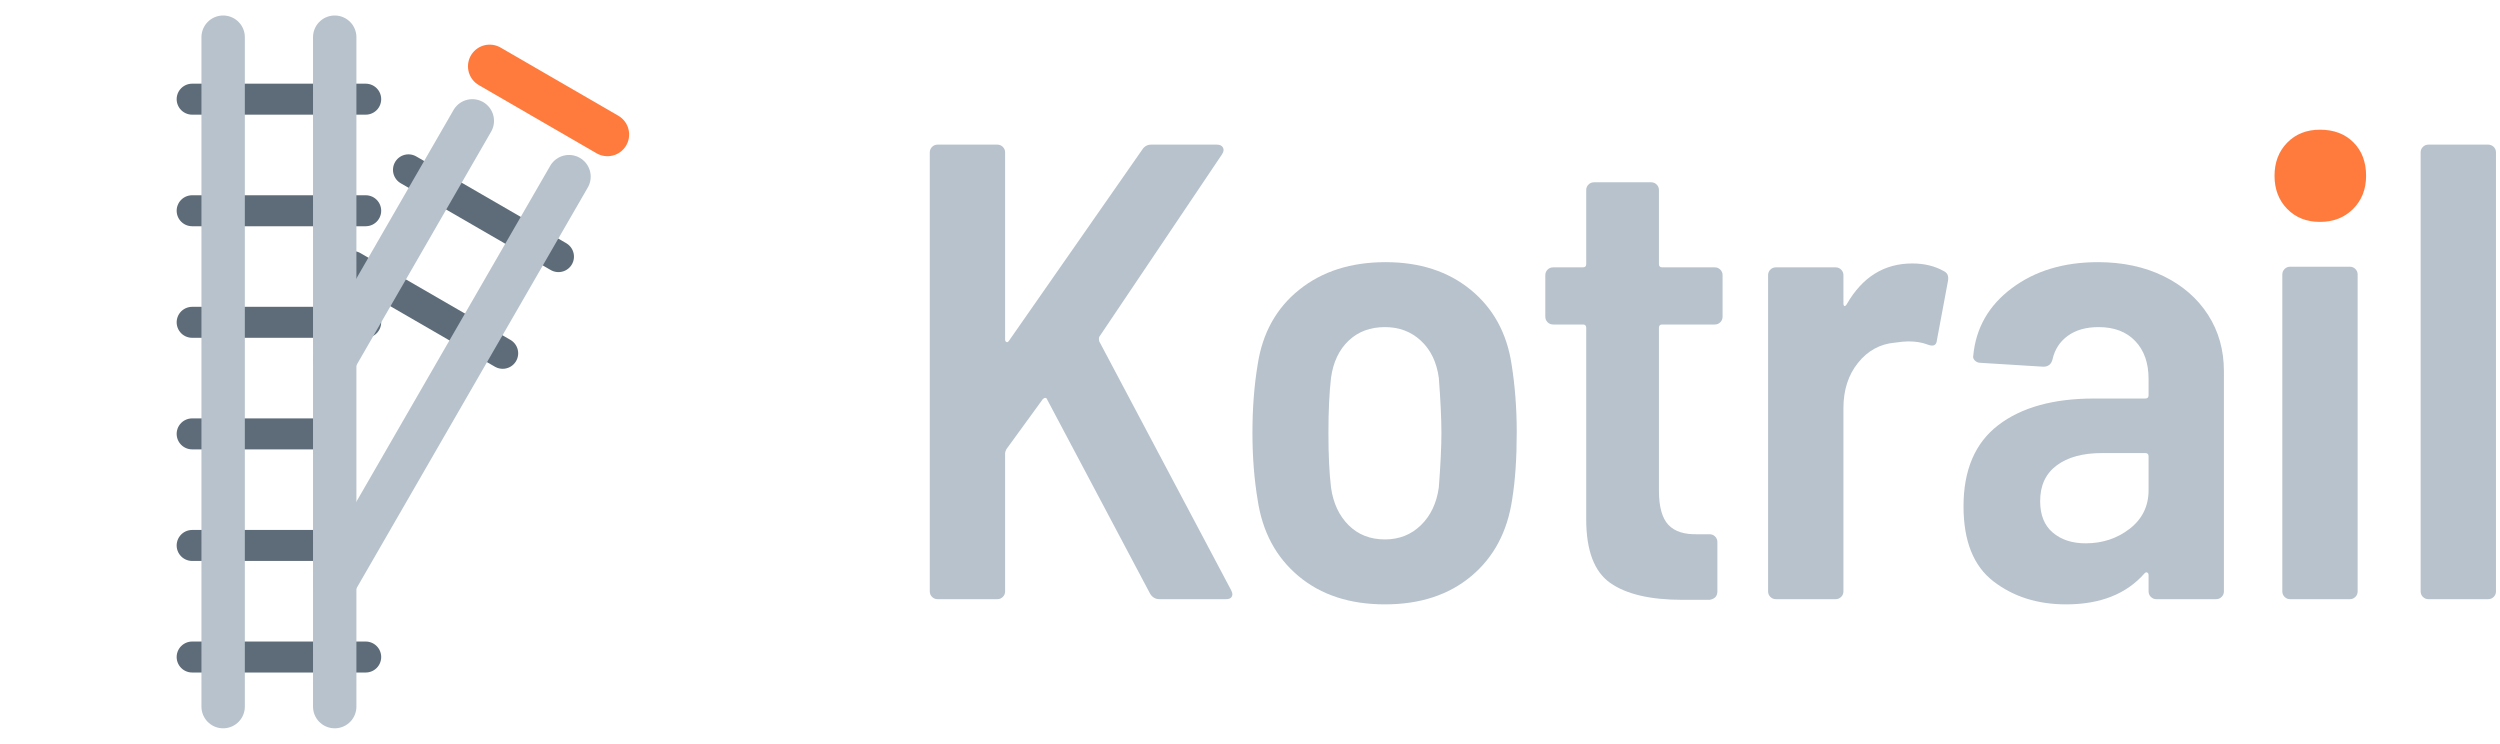
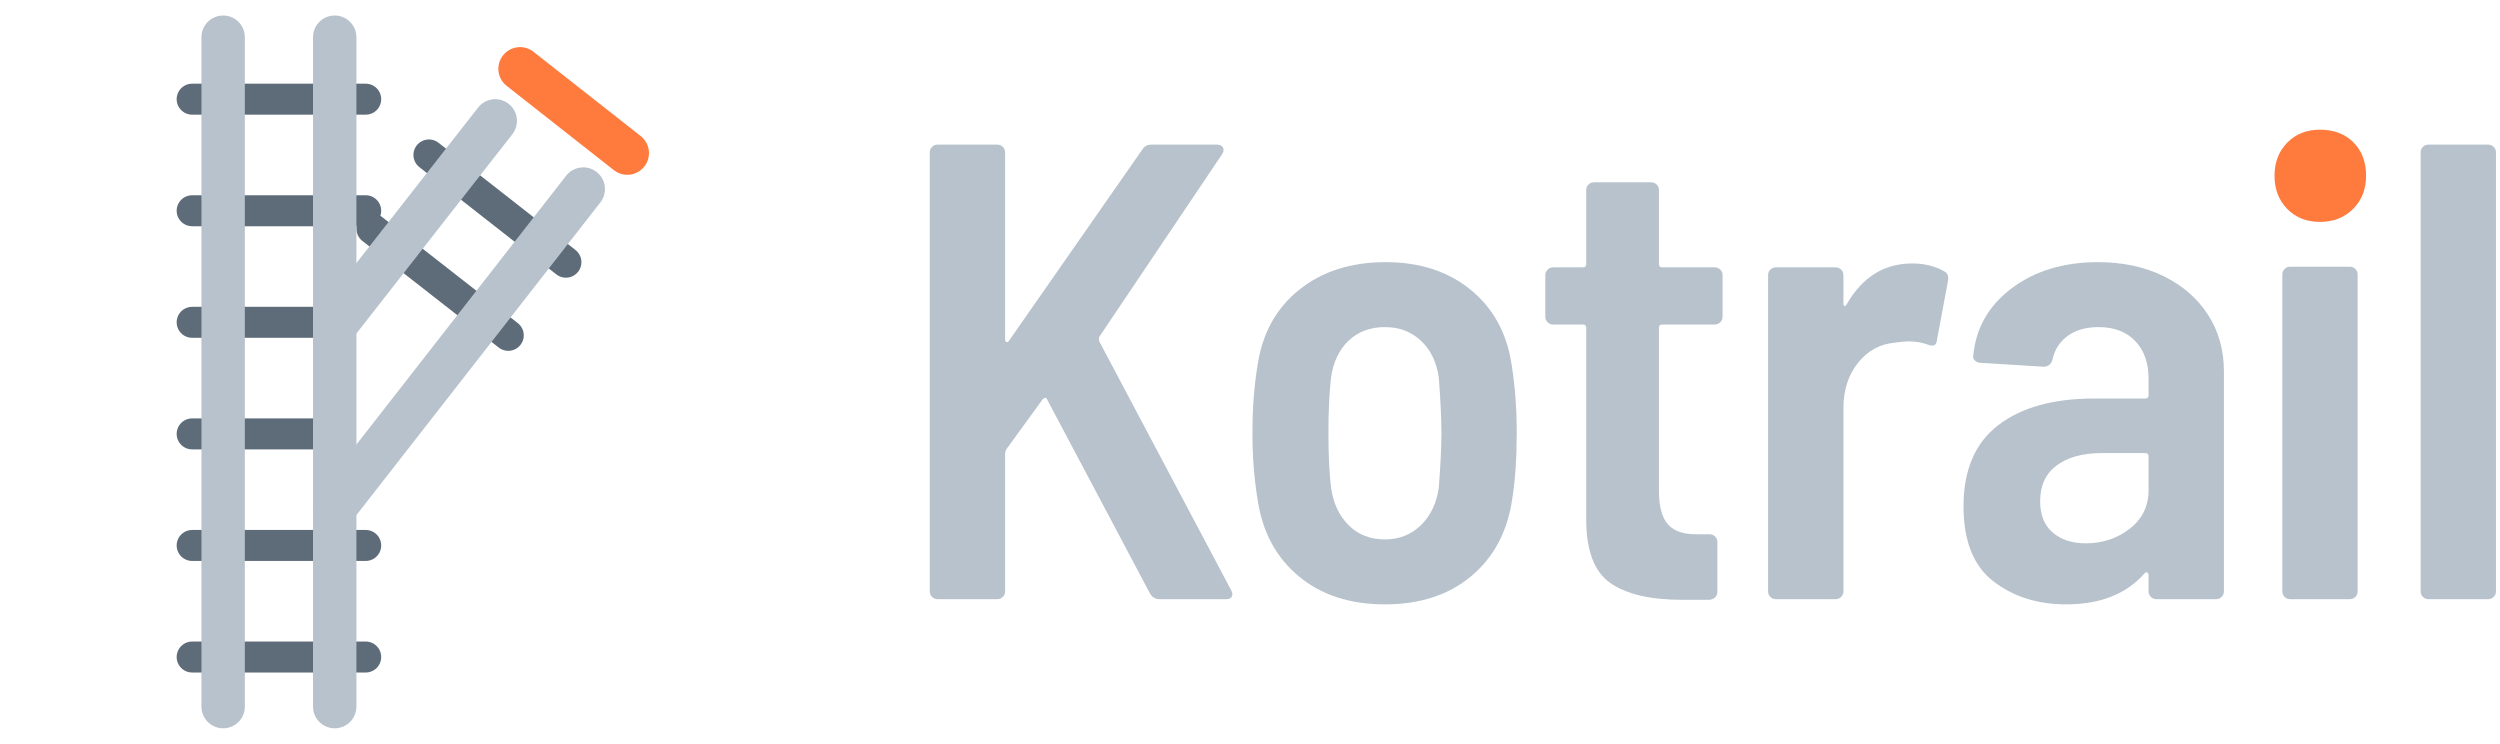
<svg xmlns="http://www.w3.org/2000/svg" width="242" height="72" viewBox="0 0 242 72" role="img" aria-label="Kotrail">
  <g transform="translate(0 0) scale(0.6)">
    <g stroke="#5E6C79" stroke-width="5" stroke-linecap="round" fill="none">
-       <path d="M31 16H59M31 34H59M31 52H59M31 70H54M31 88H54M31 106H59" />
-       <path d="M65.9 27.4L90.1 41.4M56.9 43L81.1 57" />
+       <path d="M31 16H59M31 34H59M31 52H54M31 70H54M31 88H59M31 106H59" />
+       <path d="M69.2 25L91.3 42.3M60 36.9L82 54.1" />
    </g>
    <g stroke="#B7C2CC" stroke-width="7" stroke-linecap="round" fill="none">
      <path d="M36 6V114M54 6V114" />
-       <path d="M54 94L91.8 28.5M54 58L76.2 19.5" />
+       <path d="M54 81.9L94.1 30.5M54 52.6L79.9 19.5" />
    </g>
-     <path stroke="#FF7A3D" d="M79 10.7L98 21.7" stroke-width="7" stroke-linecap="round" fill="none" />
+     <path stroke="#FF7A3D" d="M83.9 11.1L101.2 24.7" stroke-width="7" stroke-linecap="round" fill="none" />
  </g>
  <path fill="#B7C2CC" transform="translate(85.98 58.0) scale(0.062857 -0.062857)" d="M64 12V688Q64 693 67.5 696.5Q71 700 76 700H168Q173 700 176.5 696.5Q180 693 180 688V400Q180 397 182.0 396.0Q184 395 186 398L391 692Q396 700 405 700H506Q513 700 515.5 695.5Q518 691 514 685L325 404Q324 401 325 397L528 14Q530 10 530 8Q530 0 520 0H418Q408 0 403 9L245 307Q244 310 242.0 310.0Q240 310 238 308L182 231Q180 227 180 225V12Q180 7 176.5 3.5Q173 0 168 0H76Q71 0 67.5 3.5Q64 7 64 12Z" />
  <path fill="#B7C2CC" transform="translate(118.66 58.0) scale(0.062857 -0.062857)" d="M49 153Q41 201 41 256Q41 313 49 361Q60 434 113.0 476.5Q166 519 246 519Q325 519 377.0 476.5Q429 434 440 362Q448 312 448 257Q448 197 441 154Q430 79 378.0 35.5Q326 -8 245 -8Q164 -8 112.0 35.5Q60 79 49 153ZM328 172Q332 224 332 256Q332 289 328 341Q323 377 300.5 398.0Q278 419 245 419Q211 419 189.0 398.0Q167 377 162 341Q158 306 158 256Q158 205 162 172Q167 136 189.0 114.0Q211 92 245 92Q278 92 300.5 114.0Q323 136 328 172Z" />
  <path fill="#B7C2CC" transform="translate(148.14 58.0) scale(0.062857 -0.062857)" d="M284 423H203Q198 423 198 418V167Q198 130 212.5 114.5Q227 99 258 100H276Q281 100 284.5 96.5Q288 93 288 88V12Q288 1 276 -1H234Q160 -1 123.0 25.0Q86 51 86 123V418Q86 423 81 423H35Q30 423 26.5 426.5Q23 430 23 435V499Q23 504 26.5 507.5Q30 511 35 511H81Q86 511 86 516V630Q86 635 89.5 638.5Q93 642 98 642H186Q191 642 194.5 638.5Q198 635 198 630V516Q198 511 203 511H284Q289 511 292.5 507.5Q296 504 296 499V435Q296 430 292.5 426.5Q289 423 284 423Z" />
  <path fill="#B7C2CC" transform="translate(167.82 58.0) scale(0.062857 -0.062857)" d="M324 505Q332 501 330 490L313 399Q312 387 299 392Q286 397 269 397Q262 397 248 395Q214 392 191.5 364.0Q169 336 169 294V12Q169 7 165.5 3.5Q162 0 157 0H65Q60 0 56.5 3.5Q53 7 53 12V499Q53 504 56.5 507.5Q60 511 65 511H157Q162 511 165.5 507.5Q169 504 169 499V456Q169 452 170.5 451.5Q172 451 174 454Q210 517 275 517Q303 517 324 505Z" />
  <path fill="#B7C2CC" transform="translate(188.12 58.0) scale(0.062857 -0.062857)" d="M432 351V12Q432 7 428.5 3.5Q425 0 420 0H328Q323 0 319.5 3.5Q316 7 316 12V37Q316 40 314.0 41.0Q312 42 310 40Q268 -8 189 -8Q123 -8 77.0 27.5Q31 63 31 143Q31 227 84.5 268.0Q138 309 232 309H311Q316 309 316 314V339Q316 376 295.5 397.5Q275 419 239 419Q210 419 191.5 405.5Q173 392 168 369Q165 358 154 358L57 364Q52 364 48.5 367.5Q45 371 46 375Q52 439 105.5 479.0Q159 519 238 519Q295 519 339.0 497.5Q383 476 407.5 438.0Q432 400 432 351ZM316 168V220Q316 225 311 225H244Q200 225 174.5 206.0Q149 187 149 151Q149 119 168.5 102.5Q188 86 219 86Q258 86 287.0 108.5Q316 131 316 168Z" />
  <path fill="#FF7A3D" transform="translate(217.22 58.0) scale(0.062857 -0.062857)" d="M47 652Q47 683 66.5 703.0Q86 723 117 723Q149 723 168.5 703.5Q188 684 188 652Q188 621 168.0 601.0Q148 581 117 581Q86 581 66.5 601.0Q47 621 47 652Z" />
  <path fill="#B7C2CC" transform="translate(217.22 58.0) scale(0.062857 -0.062857)" d="M59 12V500Q59 505 62.5 508.5Q66 512 71 512H163Q168 512 171.5 508.5Q175 505 175 500V12Q175 7 171.5 3.5Q168 0 163 0H71Q66 0 62.5 3.5Q59 7 59 12Z" />
  <path fill="#B7C2CC" transform="translate(231.05 58.0) scale(0.062857 -0.062857)" d="M52 12V688Q52 693 55.5 696.5Q59 700 64 700H156Q161 700 164.5 696.5Q168 693 168 688V12Q168 7 164.5 3.5Q161 0 156 0H64Q59 0 55.5 3.5Q52 7 52 12Z" />
</svg>
